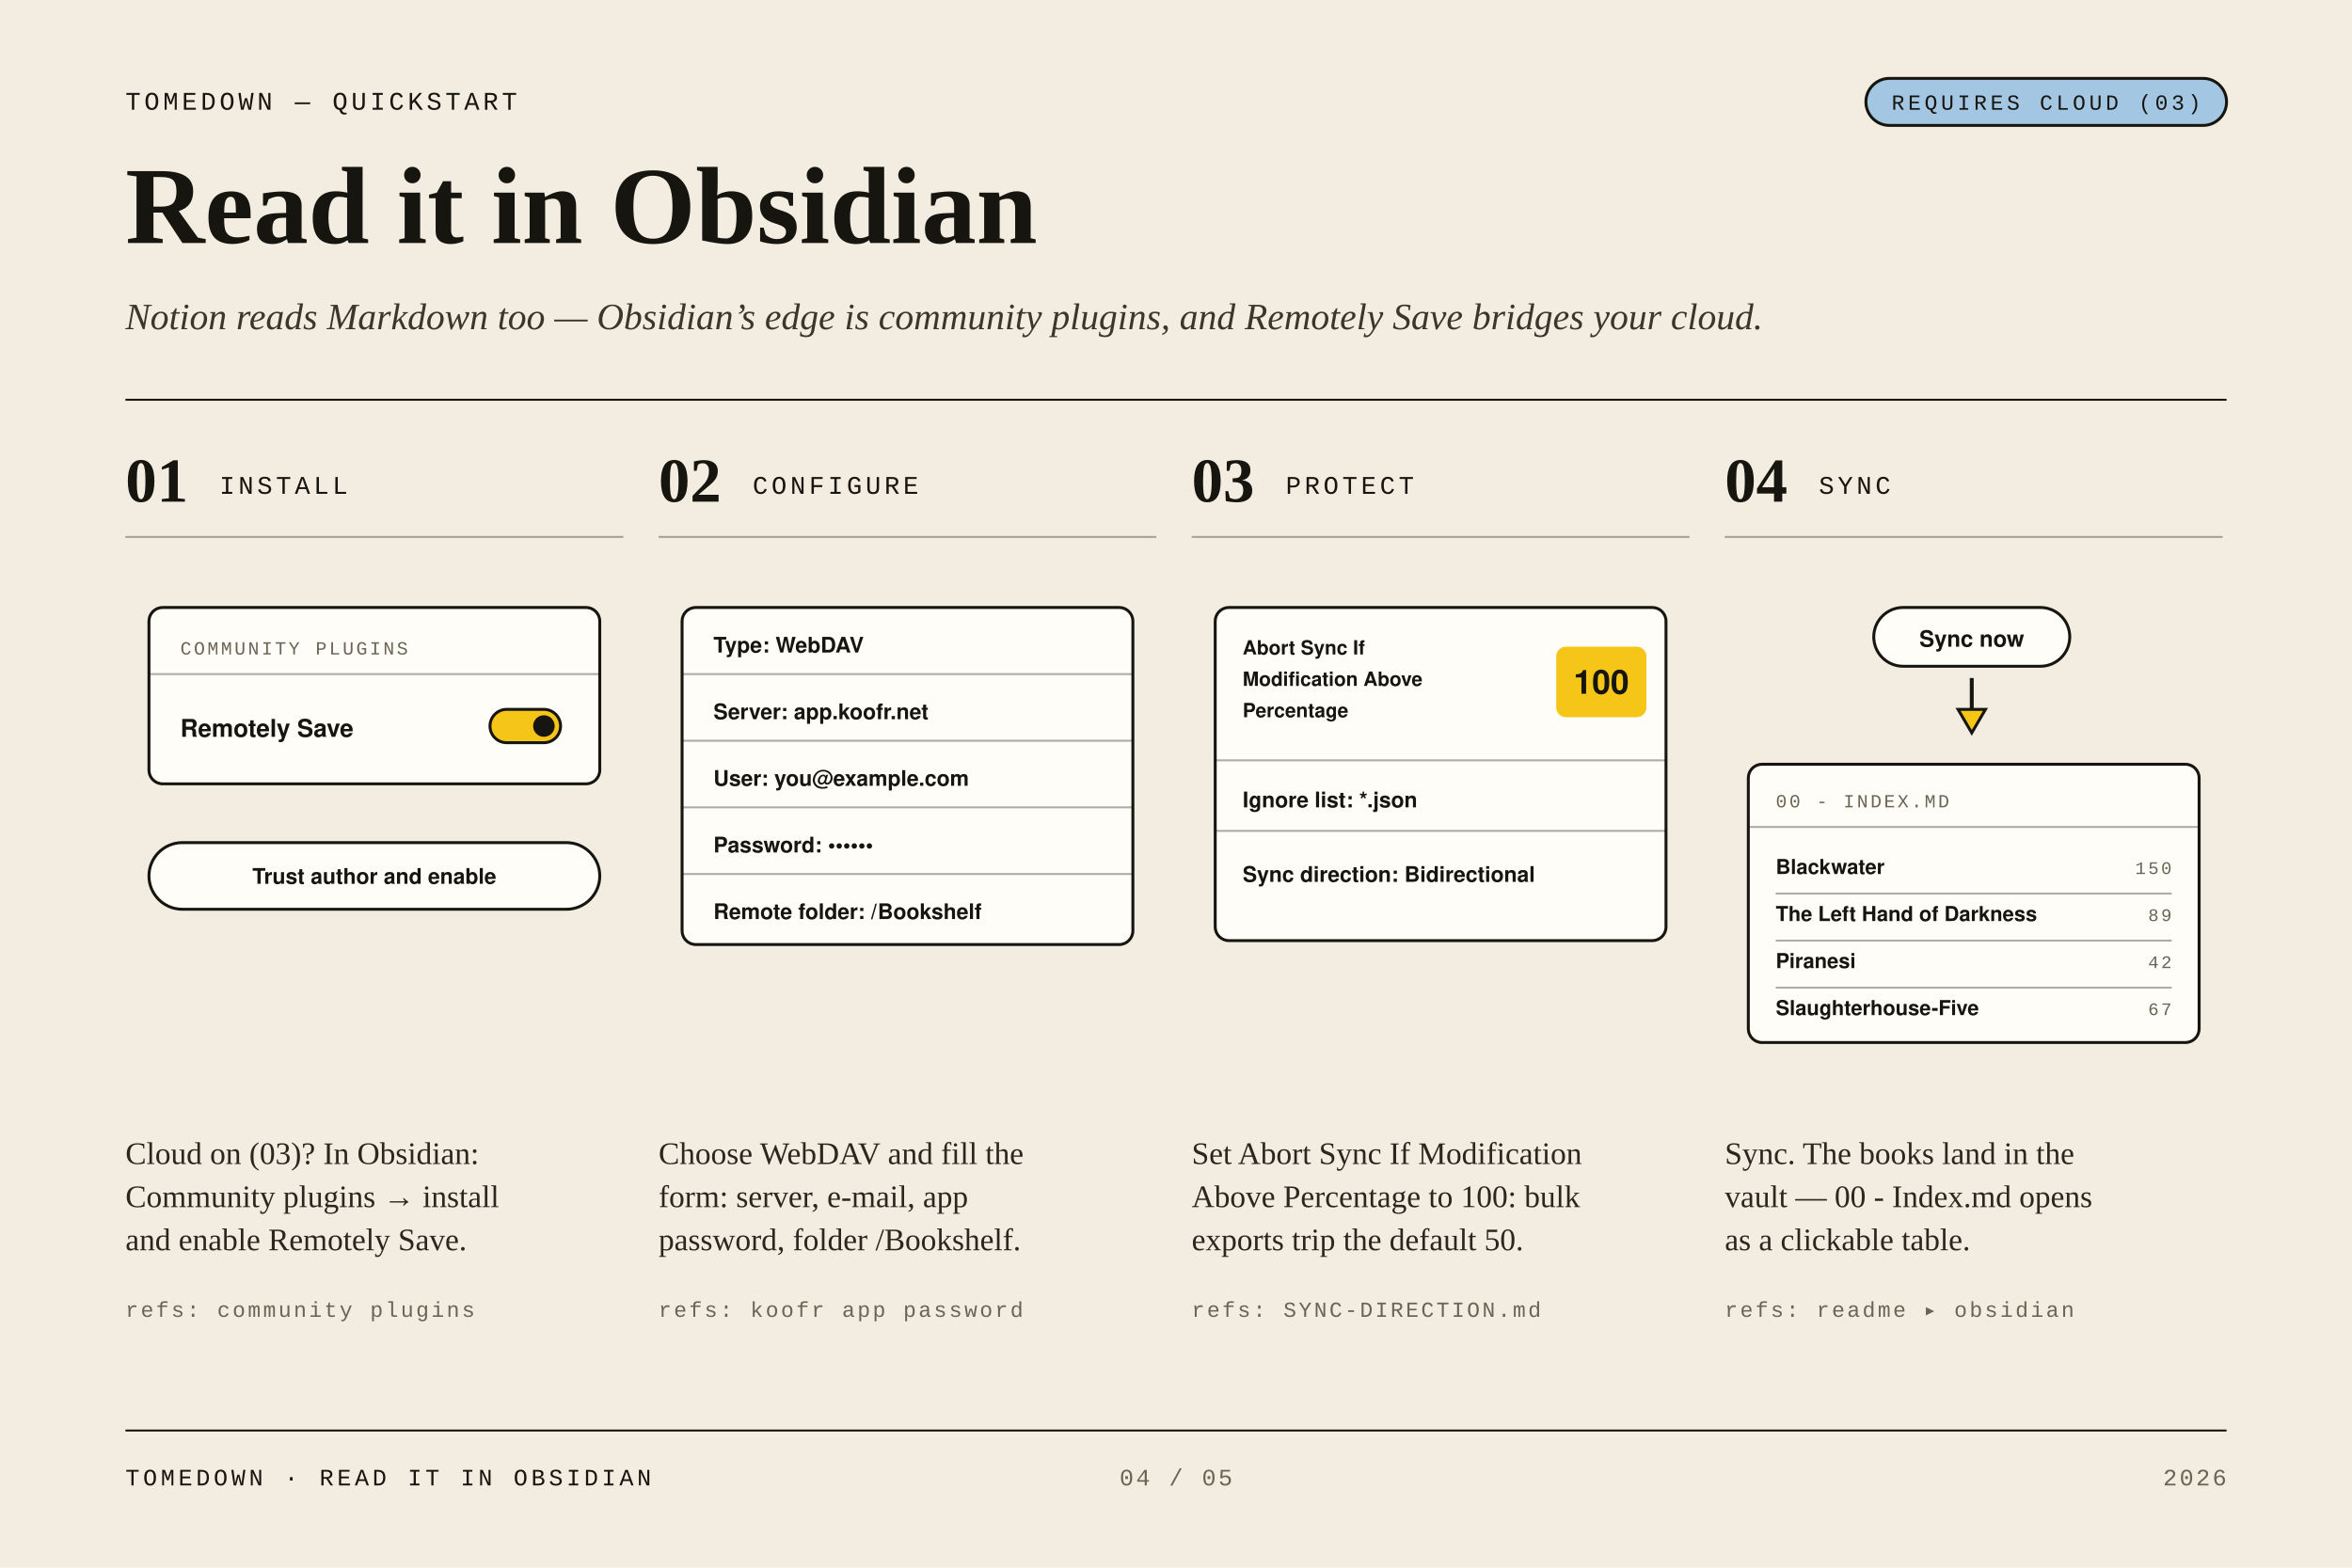
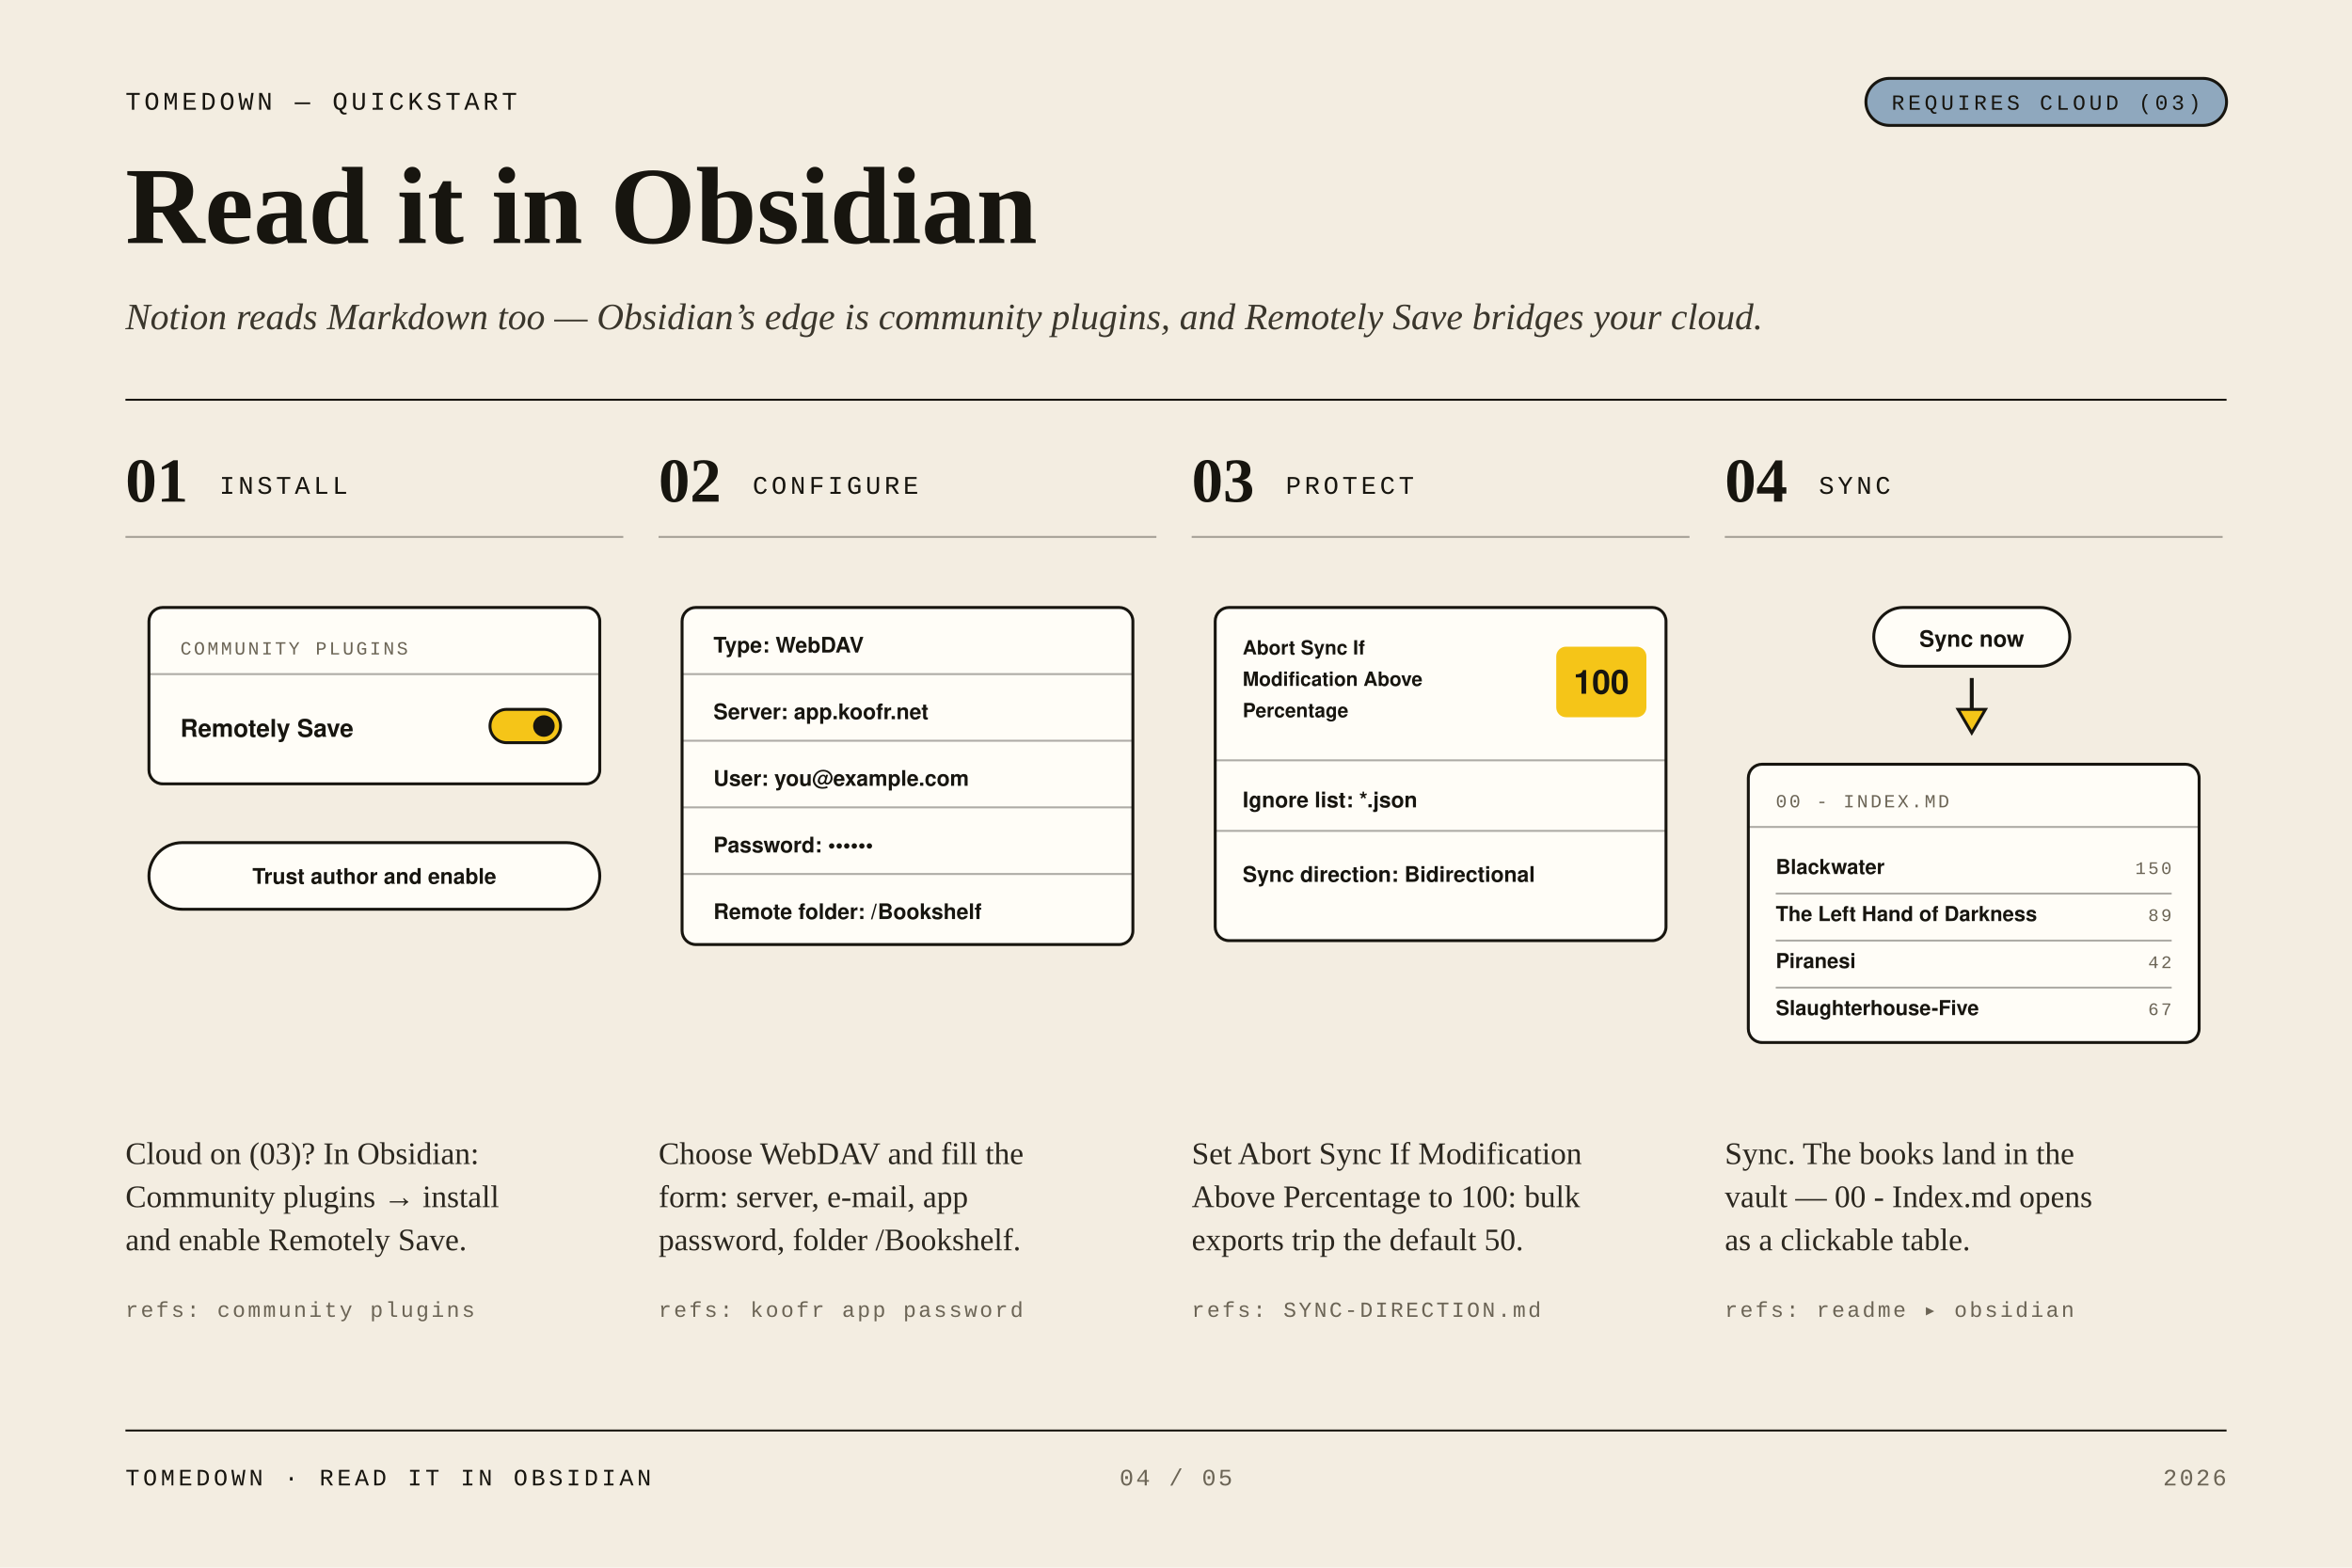
<svg xmlns="http://www.w3.org/2000/svg" width="1200" height="800" viewBox="0 0 1200 800" role="img" aria-label="Tomedown quickstart tutorial 04 — Read it in Obsidian: install Remotely Save, configure WebDAV, set the abort guard to 100, sync and open the index">
  <style>
    .display { font-family: Georgia, "Times New Roman", serif; font-weight: 700; fill: #17150F; }
    .deck    { font-family: Georgia, "Times New Roman", serif; font-style: italic; fill: #3A362C; }
    .label   { font-family: "SF Mono", Menlo, Consolas, "Liberation Mono", monospace; letter-spacing: 1.8px; fill: #17150F; }
    .labelm  { font-family: "SF Mono", Menlo, Consolas, "Liberation Mono", monospace; letter-spacing: 1.2px; fill: #6B6455; }
    .body    { font-family: Georgia, "Times New Roman", serif; fill: #2B271F; }
    .menu    { font-family: "Helvetica Neue", Helvetica, Arial, sans-serif; font-weight: 700; fill: #17150F; }
    .code    { font-family: "SF Mono", Menlo, Consolas, "Liberation Mono", monospace; fill: #17150F; }
    .rule    { stroke: #17150F; stroke-width: 1; }
    .hair    { stroke: #17150F; stroke-width: 1; opacity: .35; }
    .card    { fill: #FFFDF7; stroke: #17150F; stroke-width: 1.5; }
    .skel    { fill: #D9D2C2; }
    .accent  { fill: #F5C518; }
  </style>
  <rect width="1200" height="800" fill="#F3EDE1" />
  <text class="label" x="64" y="56" font-size="13">TOMEDOWN — QUICKSTART</text>
-   <rect x="952" y="40" width="184" height="24" rx="12" fill="#A3C6E3" stroke="#17150F" stroke-width="1.5" />
+   <rect x="952" y="40" width="184" height="24" rx="12" fill="#8FA8BE" stroke="#17150F" stroke-width="1.5" />
  <text class="label" x="1044" y="56" font-size="11" text-anchor="middle">REQUIRES CLOUD (03)</text>
  <text class="display" x="64" y="124" font-size="56">Read it in Obsidian</text>
  <text class="deck" x="64" y="168" font-size="19">Notion reads Markdown too — Obsidian’s edge is community plugins, and Remotely Save bridges your cloud.</text>
  <line class="rule" x1="64" y1="204" x2="1136" y2="204" />
  <text class="display" x="64" y="256" font-size="32">01</text>
  <text class="label" x="112" y="252" font-size="13">INSTALL</text>
  <line class="hair" x1="64" y1="274" x2="318" y2="274" />
  <rect class="card" x="76" y="310" width="230" height="90" rx="7" />
  <text class="labelm" x="92" y="334" font-size="9.5">COMMUNITY PLUGINS</text>
  <line class="hair" x1="76" y1="344" x2="306" y2="344" />
  <text class="menu" x="92" y="376" font-size="12.5">Remotely Save</text>
  <rect x="250" y="362" width="36" height="17" rx="8.5" fill="#F5C518" stroke="#17150F" stroke-width="1.5" />
  <circle cx="277.5" cy="370.5" r="5.5" fill="#17150F" />
  <rect x="76" y="430" width="230" height="34" rx="17" fill="#FFFDF7" stroke="#17150F" stroke-width="1.5" />
  <text class="menu" x="191" y="451" font-size="11" text-anchor="middle">Trust author and enable</text>
  <text class="body" x="64" y="594" font-size="16">Cloud on (03)? In Obsidian:</text>
  <text class="body" x="64" y="616" font-size="16">Community plugins → install</text>
  <text class="body" x="64" y="638" font-size="16">and enable Remotely Save.</text>
  <text class="labelm" x="64" y="672" font-size="11">refs: community plugins</text>
  <text class="display" x="336" y="256" font-size="32">02</text>
  <text class="label" x="384" y="252" font-size="13">CONFIGURE</text>
  <line class="hair" x1="336" y1="274" x2="590" y2="274" />
  <rect class="card" x="348" y="310" width="230" height="172" rx="7" />
  <line class="hair" x1="348" y1="344" x2="578" y2="344" />
  <line class="hair" x1="348" y1="378" x2="578" y2="378" />
  <line class="hair" x1="348" y1="412" x2="578" y2="412" />
  <line class="hair" x1="348" y1="446" x2="578" y2="446" />
  <text class="menu" x="364" y="333" font-size="11">Type: WebDAV</text>
  <text class="menu" x="364" y="367" font-size="11">Server: app.koofr.net</text>
  <text class="menu" x="364" y="401" font-size="11">User: you@example.com</text>
  <text class="menu" x="364" y="435" font-size="11">Password: ••••••</text>
  <text class="menu" x="364" y="469" font-size="11">Remote folder: /Bookshelf</text>
  <text class="body" x="336" y="594" font-size="16">Choose WebDAV and fill the</text>
  <text class="body" x="336" y="616" font-size="16">form: server, e-mail, app</text>
  <text class="body" x="336" y="638" font-size="16">password, folder /Bookshelf.</text>
  <text class="labelm" x="336" y="672" font-size="11">refs: koofr app password</text>
  <text class="display" x="608" y="256" font-size="32">03</text>
  <text class="label" x="656" y="252" font-size="13">PROTECT</text>
  <line class="hair" x1="608" y1="274" x2="862" y2="274" />
  <rect class="card" x="620" y="310" width="230" height="170" rx="7" />
  <line class="hair" x1="620" y1="388" x2="850" y2="388" />
  <line class="hair" x1="620" y1="424" x2="850" y2="424" />
  <text class="menu" x="634" y="334" font-size="10">Abort Sync If</text>
  <text class="menu" x="634" y="350" font-size="10">Modification Above</text>
  <text class="menu" x="634" y="366" font-size="10">Percentage</text>
  <rect class="accent" x="794" y="330" width="46" height="36" rx="5" />
  <text class="menu" x="817" y="354" font-size="17" text-anchor="middle">100</text>
  <text class="menu" x="634" y="412" font-size="11">Ignore list: *.json</text>
  <text class="menu" x="634" y="450" font-size="11">Sync direction: Bidirectional</text>
  <text class="body" x="608" y="594" font-size="16">Set Abort Sync If Modification</text>
  <text class="body" x="608" y="616" font-size="16">Above Percentage to 100: bulk</text>
  <text class="body" x="608" y="638" font-size="16">exports trip the default 50.</text>
  <text class="labelm" x="608" y="672" font-size="11">refs: SYNC-DIRECTION.md</text>
  <text class="display" x="880" y="256" font-size="32">04</text>
  <text class="label" x="928" y="252" font-size="13">SYNC</text>
  <line class="hair" x1="880" y1="274" x2="1134" y2="274" />
  <rect x="956" y="310" width="100" height="30" rx="15" fill="#FFFDF7" stroke="#17150F" stroke-width="1.5" />
  <text class="menu" x="1006" y="330" font-size="11.5" text-anchor="middle">Sync now</text>
  <path d="M1006 346 V364" fill="none" stroke="#17150F" stroke-width="2" />
  <path class="accent" d="M999 362 L1006 374 L1013 362 Z" stroke="#17150F" stroke-width="1.5" />
  <rect class="card" x="892" y="390" width="230" height="142" rx="7" />
  <text class="labelm" x="906" y="412" font-size="9.5">00 - INDEX.MD</text>
  <line class="hair" x1="892" y1="422" x2="1122" y2="422" />
  <text class="menu" x="906" y="446" font-size="10.5">Blackwater</text>
  <text class="labelm" x="1108" y="446" font-size="9" text-anchor="end">150</text>
  <line class="hair" x1="906" y1="456" x2="1108" y2="456" />
  <text class="menu" x="906" y="470" font-size="10.5">The Left Hand of Darkness</text>
  <text class="labelm" x="1108" y="470" font-size="9" text-anchor="end">89</text>
  <line class="hair" x1="906" y1="480" x2="1108" y2="480" />
  <text class="menu" x="906" y="494" font-size="10.5">Piranesi</text>
  <text class="labelm" x="1108" y="494" font-size="9" text-anchor="end">42</text>
  <line class="hair" x1="906" y1="504" x2="1108" y2="504" />
  <text class="menu" x="906" y="518" font-size="10.5">Slaughterhouse-Five</text>
  <text class="labelm" x="1108" y="518" font-size="9" text-anchor="end">67</text>
  <text class="body" x="880" y="594" font-size="16">Sync. The books land in the</text>
  <text class="body" x="880" y="616" font-size="16">vault — 00 - Index.md opens</text>
  <text class="body" x="880" y="638" font-size="16">as a clickable table.</text>
  <text class="labelm" x="880" y="672" font-size="11">refs: readme ▸ obsidian</text>
  <line class="rule" x1="64" y1="730" x2="1136" y2="730" />
  <text class="label" x="64" y="758" font-size="12">TOMEDOWN · READ IT IN OBSIDIAN</text>
  <text class="labelm" x="600" y="758" font-size="12" text-anchor="middle">04 / 05</text>
  <text class="labelm" x="1136" y="758" font-size="12" text-anchor="end">2026</text>
</svg>
